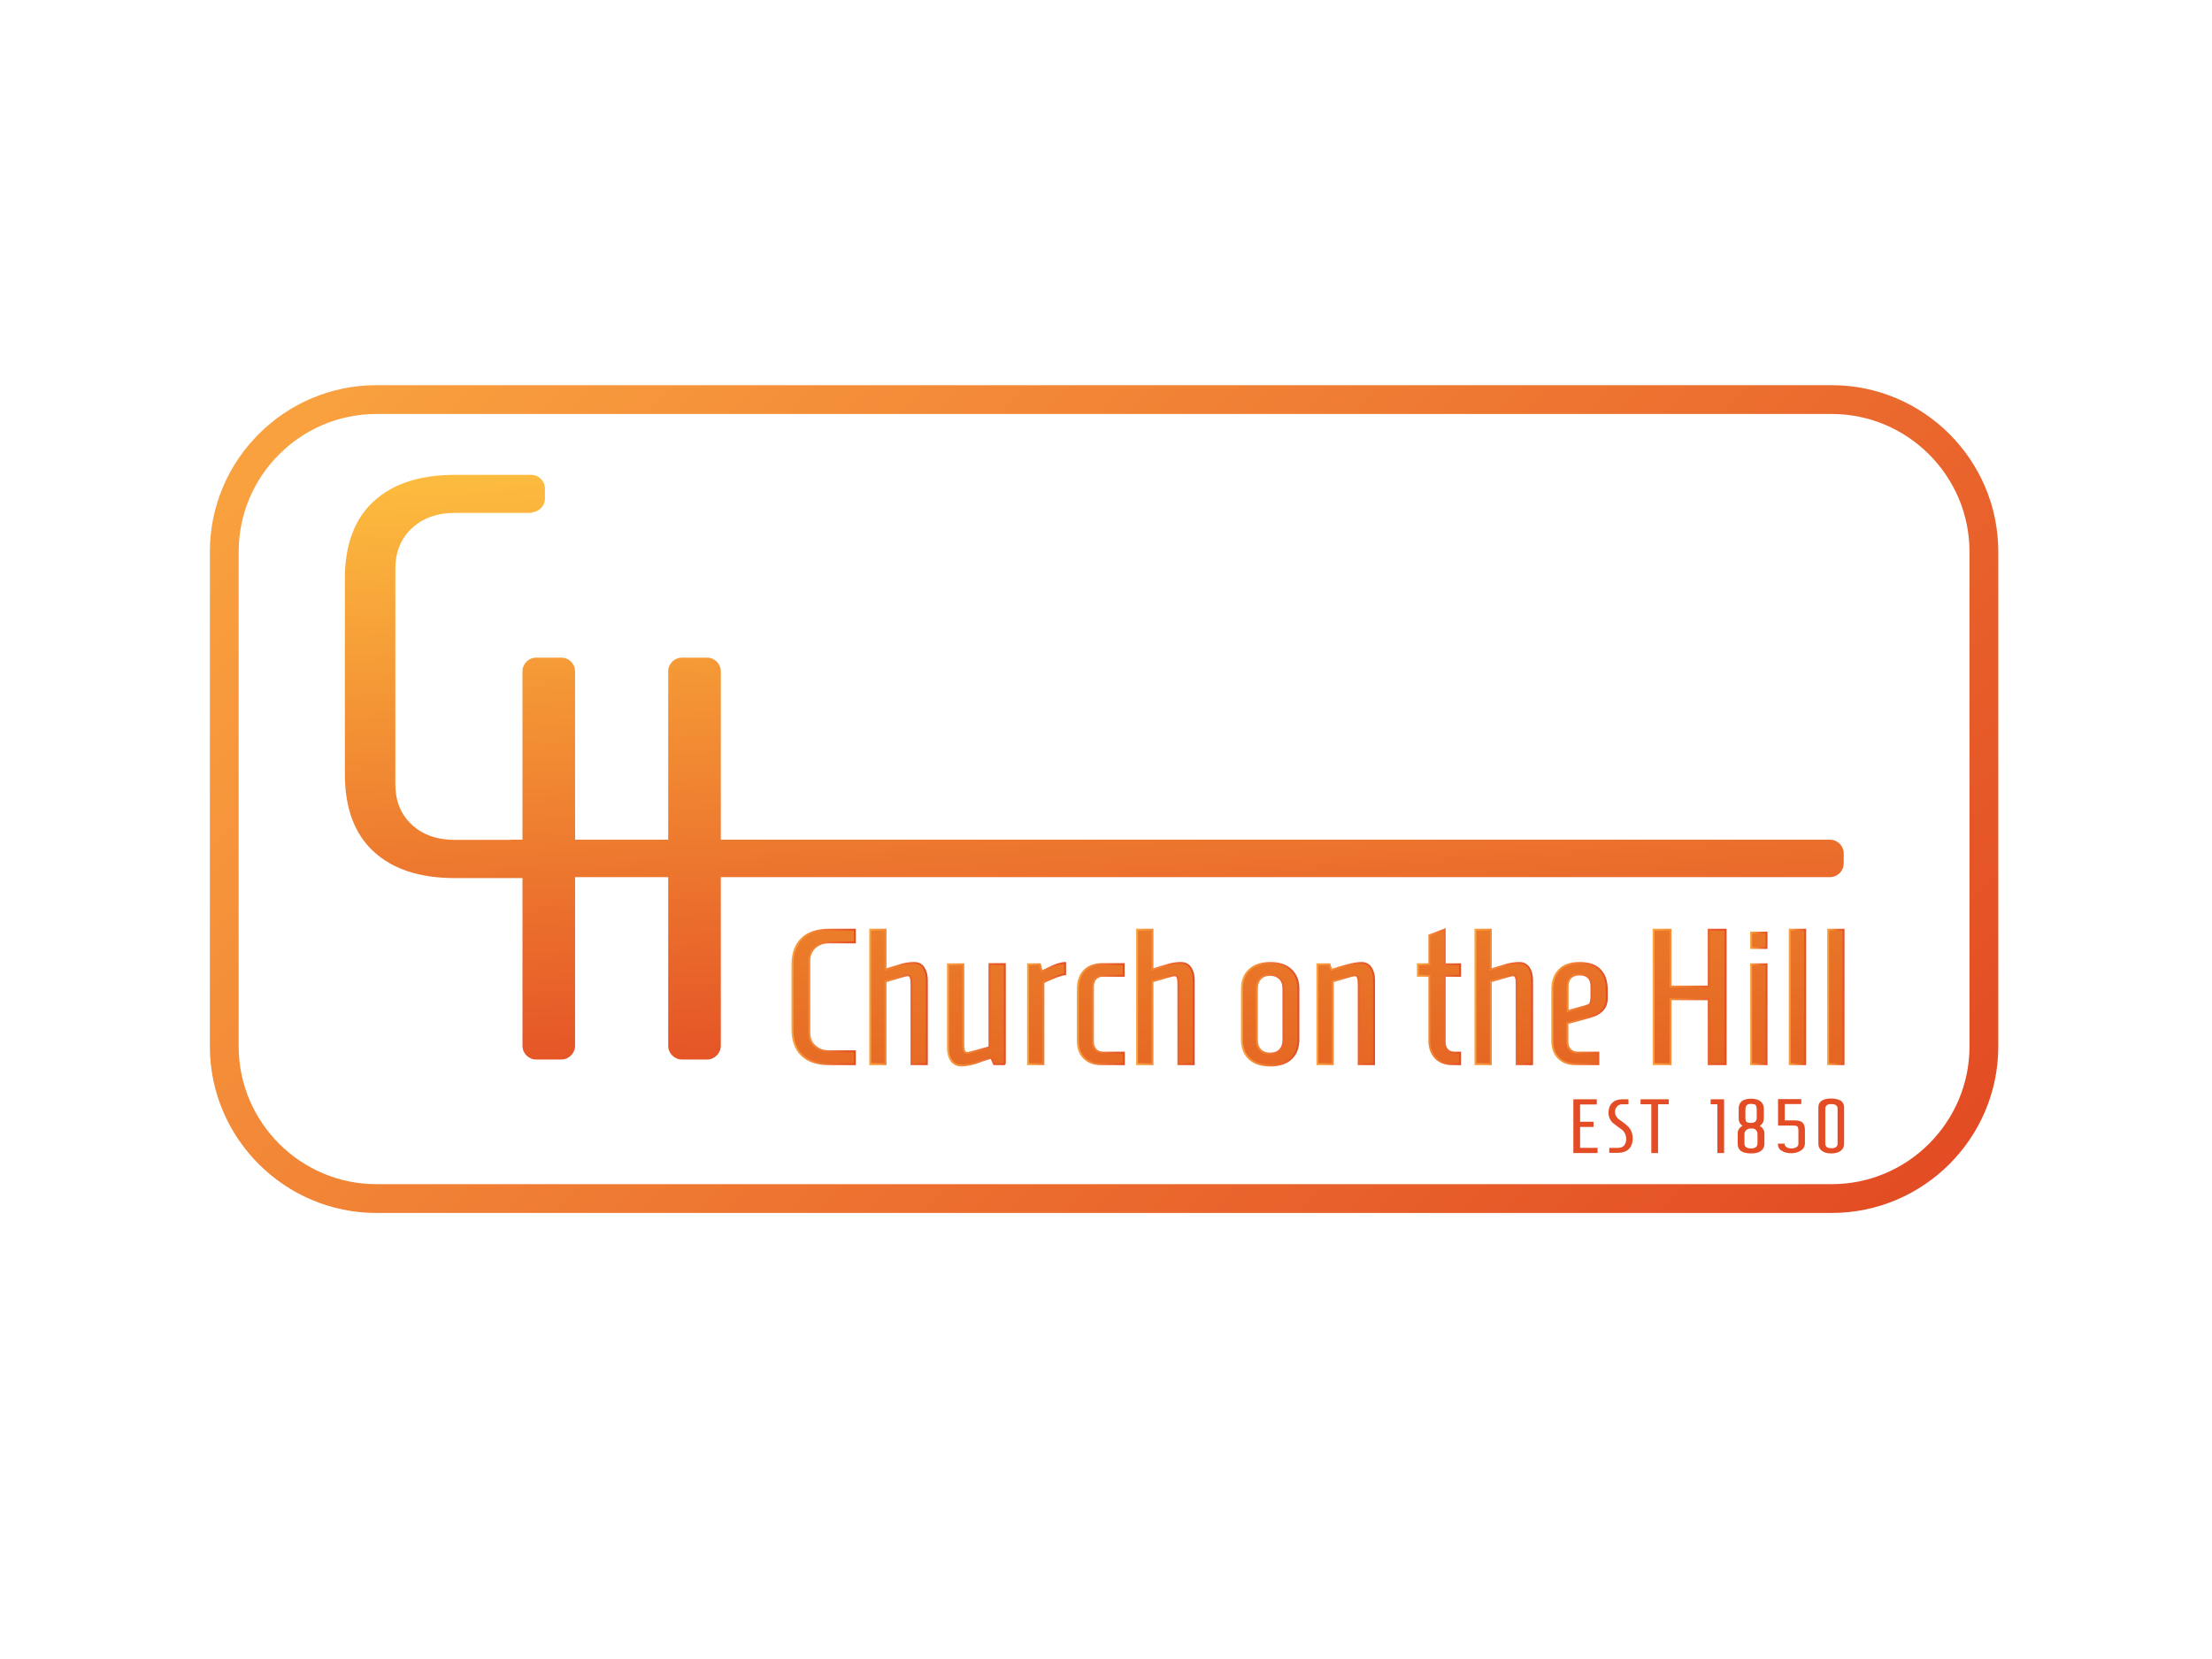
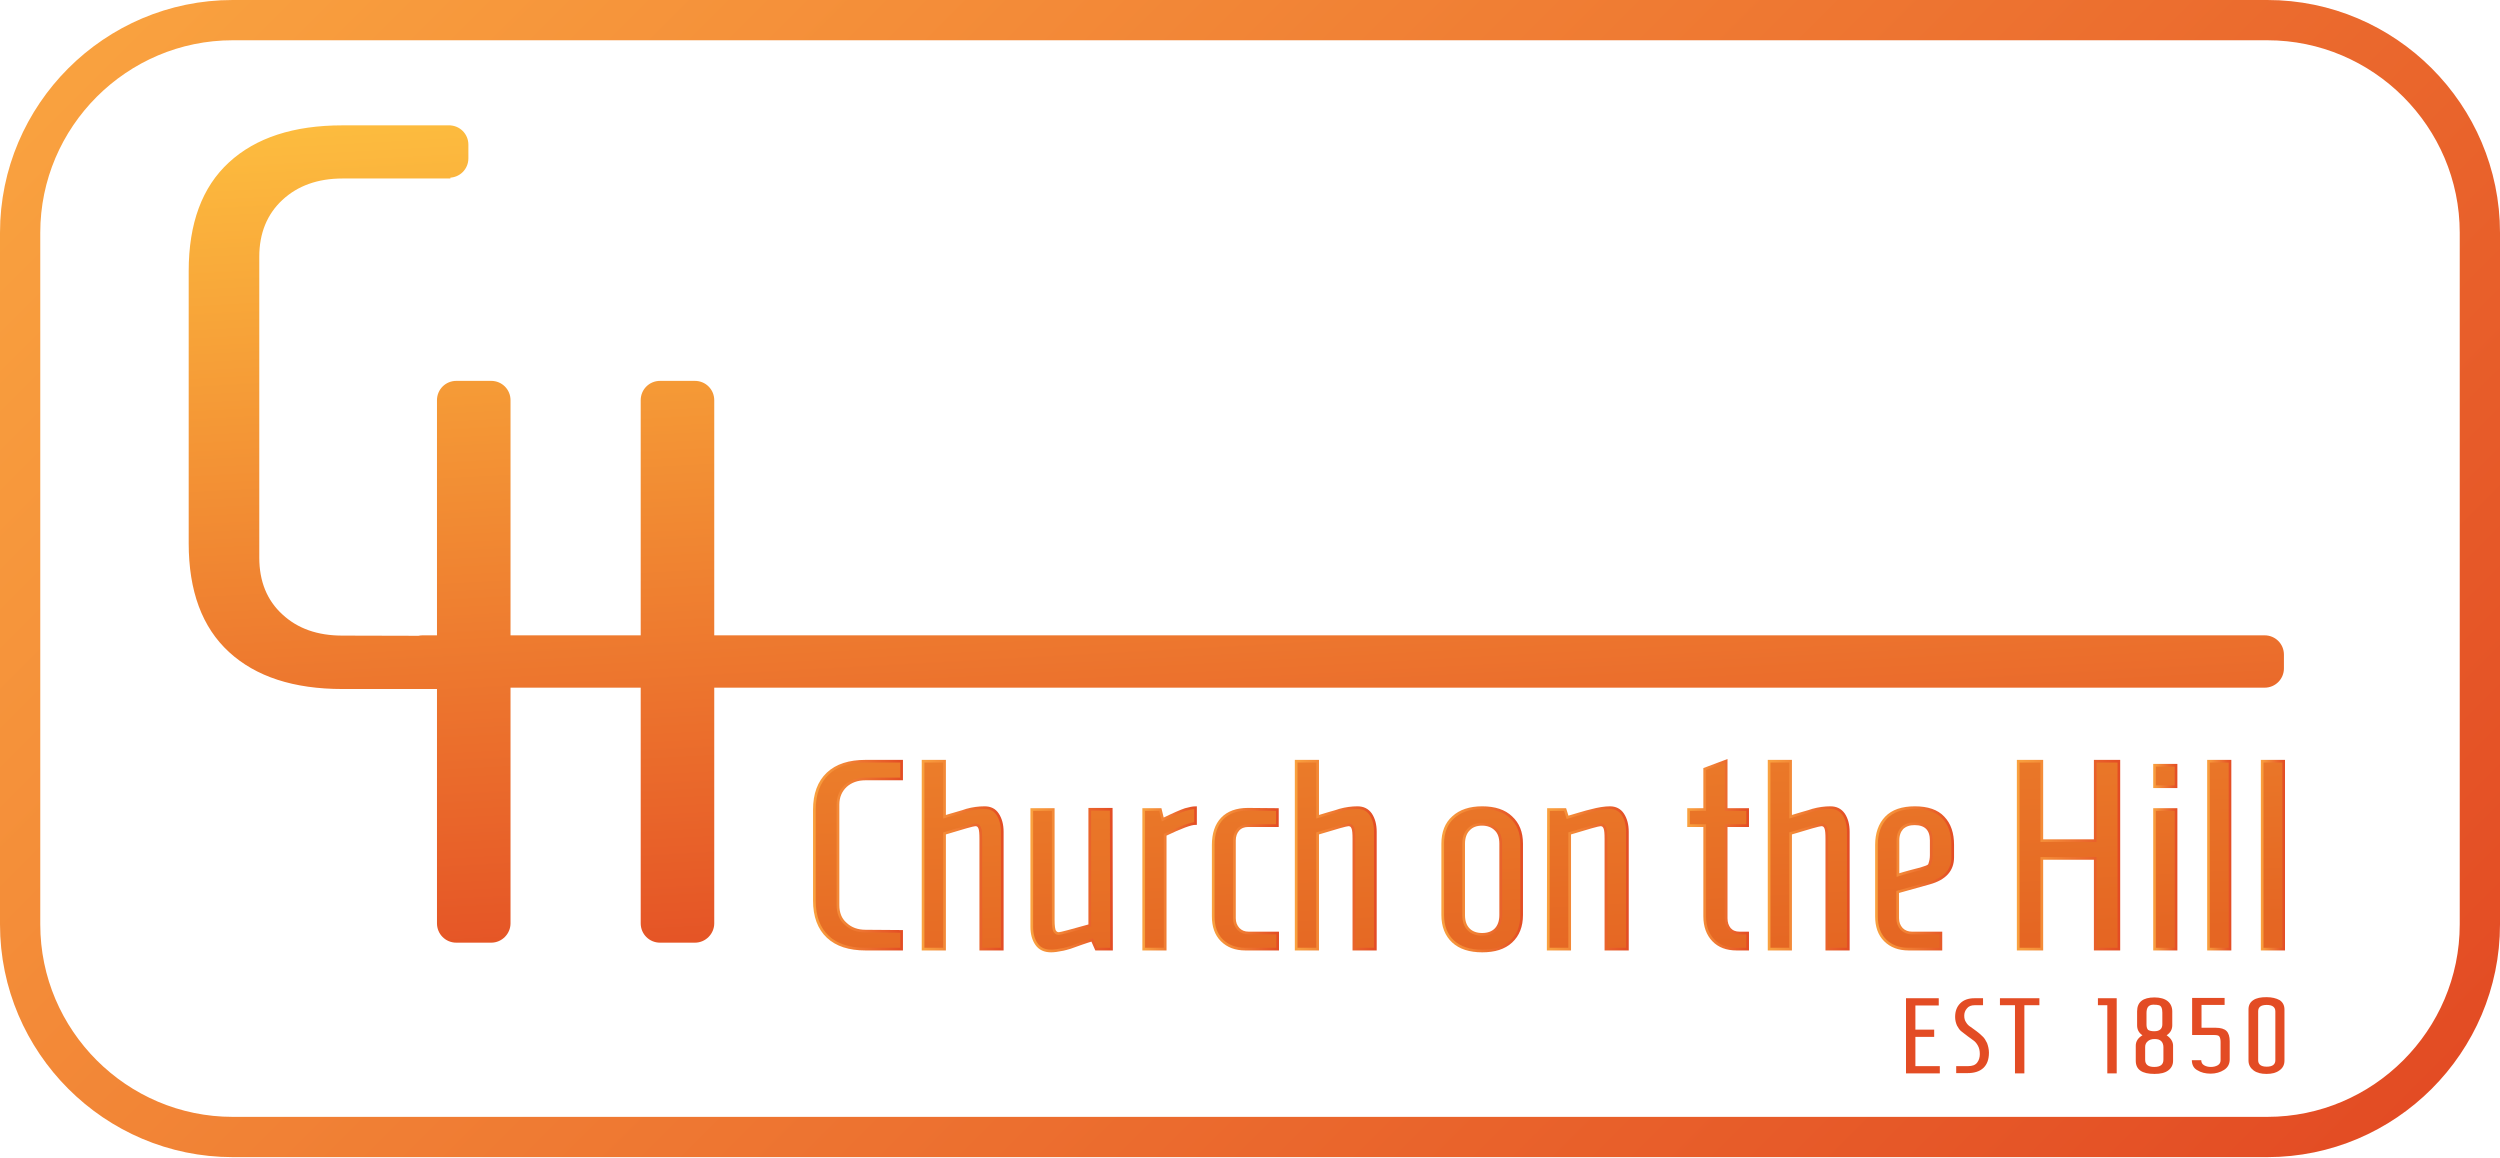
- <svg xmlns="http://www.w3.org/2000/svg" version="1.1" id="Layer_1" x="0px" y="0px" viewBox="0 0 1152 864" style="enable-background:new 0 0 1152 864;" xml:space="preserve">
+ <svg xmlns="http://www.w3.org/2000/svg" version="1.1" id="Layer_1" x="0px" y="0px" viewBox="0 0 931.4 431.1" style="enable-background:new 0 0 931.4 431.1;" xml:space="preserve">
  <style type="text/css">
	.st0{fill:url(#SVGID_1_);stroke:url(#SVGID_2_);stroke-miterlimit:10;}
	.st1{fill:url(#SVGID_3_);stroke:url(#SVGID_4_);stroke-miterlimit:10;}
	.st2{fill:url(#SVGID_5_);stroke:url(#SVGID_6_);stroke-miterlimit:10;}
	.st3{fill:url(#SVGID_7_);stroke:url(#SVGID_8_);stroke-miterlimit:10;}
	.st4{fill:url(#SVGID_9_);stroke:url(#SVGID_10_);stroke-miterlimit:10;}
	.st5{fill:url(#SVGID_11_);stroke:url(#SVGID_12_);stroke-miterlimit:10;}
	.st6{fill:url(#SVGID_13_);stroke:url(#SVGID_14_);stroke-miterlimit:10;}
	.st7{fill:url(#SVGID_15_);stroke:url(#SVGID_16_);stroke-miterlimit:10;}
	.st8{fill:url(#SVGID_17_);stroke:url(#SVGID_18_);stroke-miterlimit:10;}
	.st9{fill:url(#SVGID_19_);stroke:url(#SVGID_20_);stroke-miterlimit:10;}
	.st10{fill:url(#SVGID_21_);stroke:url(#SVGID_22_);stroke-miterlimit:10;}
	.st11{fill:url(#SVGID_23_);stroke:url(#SVGID_24_);stroke-miterlimit:10;}
	.st12{fill:url(#SVGID_25_);stroke:url(#SVGID_26_);stroke-miterlimit:10;}
	.st13{fill:url(#SVGID_27_);stroke:url(#SVGID_28_);stroke-miterlimit:10;}
	.st14{fill:url(#SVGID_29_);stroke:url(#SVGID_30_);stroke-miterlimit:10;}
	.st15{fill:#E34C24;}
	.st16{fill:url(#SVGID_31_);}
	.st17{fill:url(#SVGID_32_);}
	.st18{fill:url(#SVGID_33_);}
	.st19{fill:none;stroke:url(#SVGID_34_);stroke-width:15;stroke-miterlimit:10;}
</style>
  <g>
-     <linearGradient id="SVGID_1_" gradientUnits="userSpaceOnUse" x1="412.392" y1="207.039" x2="432.392" y2="573.706">
+     <linearGradient id="SVGID_1_" gradientUnits="userSpaceOnUse" x1="303.095" y1="456.361" x2="323.095" y2="89.694" gradientTransform="matrix(1 0 0 -1 0 462.8)">
      <stop offset="0" style="stop-color:#FFC641" />
      <stop offset="1" style="stop-color:#E56623" />
    </linearGradient>
-     <linearGradient id="SVGID_2_" gradientUnits="userSpaceOnUse" x1="412.199" y1="519.232" x2="445.699" y2="519.232">
+     <linearGradient id="SVGID_2_" gradientUnits="userSpaceOnUse" x1="302.9" y1="144.2" x2="336.4" y2="144.2" gradientTransform="matrix(1 0 0 -1 0 462.8)">
      <stop offset="5.076142e-03" style="stop-color:#F9A13F" />
      <stop offset="1" style="stop-color:#E34C24" />
    </linearGradient>
-     <path class="st0" d="M445.2,547.6v6.6h-13.4c-6.1,0-10.8-1.5-14.1-4.6c-3.3-3.1-5-7.6-5-13.5v-33.8c0-5.9,1.7-10.4,5-13.5   c3.3-3.1,8-4.6,14.1-4.6h13.4v6.6h-13.4c-3.1,0-5.5,0.9-7.4,2.6c-1.9,1.8-2.9,4.1-2.9,7v37.4c0,2.9,0.9,5.3,2.9,7   c1.9,1.8,4.4,2.7,7.4,2.7H445.2z" />
-     <linearGradient id="SVGID_3_" gradientUnits="userSpaceOnUse" x1="450.103" y1="204.982" x2="470.103" y2="571.649">
+     <path class="st0" d="M335.9,347v6.6h-13.4c-6.1,0-10.8-1.5-14.1-4.6s-5-7.6-5-13.5v-33.8c0-5.9,1.7-10.4,5-13.5   c3.3-3.1,8-4.6,14.1-4.6h13.4v6.6h-13.4c-3.1,0-5.5,0.9-7.4,2.6c-1.9,1.8-2.9,4.1-2.9,7v37.4c0,2.9,0.9,5.3,2.9,7   c1.9,1.8,4.4,2.7,7.4,2.7L335.9,347L335.9,347z" />
+     <linearGradient id="SVGID_3_" gradientUnits="userSpaceOnUse" x1="340.807" y1="458.418" x2="360.807" y2="91.751" gradientTransform="matrix(1 0 0 -1 0 462.8)">
      <stop offset="0" style="stop-color:#FFC641" />
      <stop offset="1" style="stop-color:#E56623" />
    </linearGradient>
-     <linearGradient id="SVGID_4_" gradientUnits="userSpaceOnUse" x1="452.698" y1="519.232" x2="483.198" y2="519.232">
+     <linearGradient id="SVGID_4_" gradientUnits="userSpaceOnUse" x1="343.4" y1="144.2" x2="373.9" y2="144.2" gradientTransform="matrix(1 0 0 -1 0 462.8)">
      <stop offset="5.076142e-03" style="stop-color:#F9A13F" />
      <stop offset="1" style="stop-color:#E34C24" />
    </linearGradient>
-     <path class="st1" d="M453.2,484.2h8v20.7c1.1-0.3,2.5-0.8,4.4-1.3c1.8-0.5,3.1-0.9,3.9-1.2c2.2-0.6,4.4-0.9,6.6-0.9   c2.2,0,3.8,0.8,4.9,2.5c1.1,1.7,1.7,3.8,1.7,6.5v43.7h-8v-41.1c0-1.9-0.1-3.3-0.4-4c-0.3-0.8-0.8-1.2-1.6-1.2s-4.6,1.1-11.5,3.2   v43.1h-8V484.2z" />
-     <linearGradient id="SVGID_5_" gradientUnits="userSpaceOnUse" x1="491.056" y1="202.749" x2="511.056" y2="569.415">
+     <path class="st1" d="M343.9,283.6h8v20.7c1.1-0.3,2.5-0.8,4.4-1.3c1.8-0.5,3.1-0.9,3.9-1.2c2.2-0.6,4.4-0.9,6.6-0.9   s3.8,0.8,4.9,2.5c1.1,1.7,1.7,3.8,1.7,6.5v43.7h-8v-41.1c0-1.9-0.1-3.3-0.4-4c-0.3-0.8-0.8-1.2-1.6-1.2c-0.8,0-4.6,1.1-11.5,3.2   v43.1h-8V283.6z" />
+     <linearGradient id="SVGID_5_" gradientUnits="userSpaceOnUse" x1="381.665" y1="460.647" x2="401.665" y2="93.98" gradientTransform="matrix(1 0 0 -1 0 462.8)">
      <stop offset="0" style="stop-color:#FFC641" />
      <stop offset="1" style="stop-color:#E56623" />
    </linearGradient>
-     <linearGradient id="SVGID_6_" gradientUnits="userSpaceOnUse" x1="493.296" y1="528.582" x2="523.896" y2="528.582">
+     <linearGradient id="SVGID_6_" gradientUnits="userSpaceOnUse" x1="383.996" y1="134.9" x2="414.596" y2="134.9" gradientTransform="matrix(1 0 0 -1 0 462.8)">
      <stop offset="5.076142e-03" style="stop-color:#F9A13F" />
      <stop offset="1" style="stop-color:#E34C24" />
    </linearGradient>
-     <path class="st2" d="M523.4,554.2h-5.7l-1.5-3.4c-1,0.3-2.3,0.7-4,1.3c-1.7,0.6-3.1,1.1-4.2,1.5c-1.1,0.3-2,0.6-2.6,0.7   c-1.9,0.4-3.4,0.6-4.5,0.6c-2.4,0-4.2-0.8-5.4-2.5c-1.2-1.7-1.8-3.8-1.8-6.5v-43.7h8v41.1c0,2.3,0.2,3.8,0.6,4.3   c0.4,0.6,0.9,0.8,1.5,0.8s4.4-1,11.5-3v-43.3h8V554.2z" />
-     <linearGradient id="SVGID_7_" gradientUnits="userSpaceOnUse" x1="527.203" y1="200.777" x2="547.203" y2="567.443">
+     <path class="st2" d="M414.1,353.6h-5.7l-1.5-3.4c-1,0.3-2.3,0.7-4,1.3s-3.1,1.1-4.2,1.5c-1.1,0.3-2,0.6-2.6,0.7   c-1.9,0.4-3.4,0.6-4.5,0.6c-2.4,0-4.2-0.8-5.4-2.5c-1.2-1.7-1.8-3.8-1.8-6.5v-43.7h8v41.1c0,2.3,0.2,3.8,0.6,4.3   c0.4,0.6,0.9,0.8,1.5,0.8c0.6,0,4.4-1,11.5-3v-43.3h8L414.1,353.6L414.1,353.6z" />
+     <linearGradient id="SVGID_7_" gradientUnits="userSpaceOnUse" x1="417.91" y1="462.624" x2="437.91" y2="95.957" gradientTransform="matrix(1 0 0 -1 0 462.8)">
      <stop offset="0" style="stop-color:#FFC641" />
      <stop offset="1" style="stop-color:#E56623" />
    </linearGradient>
-     <linearGradient id="SVGID_8_" gradientUnits="userSpaceOnUse" x1="534.895" y1="527.882" x2="555.195" y2="527.882">
+     <linearGradient id="SVGID_8_" gradientUnits="userSpaceOnUse" x1="425.6" y1="135.55" x2="445.9" y2="135.55" gradientTransform="matrix(1 0 0 -1 0 462.8)">
      <stop offset="5.076142e-03" style="stop-color:#F9A13F" />
      <stop offset="1" style="stop-color:#E34C24" />
    </linearGradient>
-     <path class="st3" d="M554.7,501.5v5.9c-1.7,0-5.5,1.4-11.3,4.2v42.6h-8v-52h6.2l0.9,3.7c4.1-2,6.9-3.2,8.4-3.7   C552.4,501.8,553.7,501.5,554.7,501.5z" />
-     <linearGradient id="SVGID_9_" gradientUnits="userSpaceOnUse" x1="555.568" y1="199.23" x2="575.568" y2="565.896">
+     <path class="st3" d="M445.4,300.9v5.9c-1.7,0-5.5,1.4-11.3,4.2v42.6h-8v-52h6.2l0.9,3.7c4.1-2,6.9-3.2,8.4-3.7   C443.1,301.2,444.4,300.9,445.4,300.9z" />
+     <linearGradient id="SVGID_9_" gradientUnits="userSpaceOnUse" x1="446.327" y1="464.174" x2="466.327" y2="97.507" gradientTransform="matrix(1 0 0 -1 0 462.8)">
      <stop offset="0" style="stop-color:#FFC641" />
      <stop offset="1" style="stop-color:#E56623" />
    </linearGradient>
-     <linearGradient id="SVGID_10_" gradientUnits="userSpaceOnUse" x1="560.694" y1="528.232" x2="585.694" y2="528.232">
+     <linearGradient id="SVGID_10_" gradientUnits="userSpaceOnUse" x1="451.394" y1="135.25" x2="476.394" y2="135.25" gradientTransform="matrix(1 0 0 -1 0 462.8)">
      <stop offset="5.076142e-03" style="stop-color:#F9A13F" />
      <stop offset="1" style="stop-color:#E34C24" />
    </linearGradient>
-     <path class="st4" d="M585.2,502.2v6h-10.9c-1.5,0-2.8,0.5-3.7,1.5c-0.9,1-1.4,2.4-1.4,4v29c0,1.6,0.5,2.9,1.5,4   c1,1,2.2,1.5,3.8,1.5h10.8v6h-12c-3.7,0-6.6-1.1-8.8-3.3c-2.2-2.2-3.2-5.2-3.2-8.9v-26.6c0-4.2,1.1-7.5,3.3-9.8   c2.2-2.3,5.4-3.5,9.6-3.5H585.2z" />
-     <linearGradient id="SVGID_11_" gradientUnits="userSpaceOnUse" x1="588.686" y1="197.423" x2="608.686" y2="564.09">
+     <path class="st4" d="M475.9,301.6v6H465c-1.5,0-2.8,0.5-3.7,1.5s-1.4,2.4-1.4,4v29c0,1.6,0.5,2.9,1.5,4c1,1,2.2,1.5,3.8,1.5H476v6   h-12c-3.7,0-6.6-1.1-8.8-3.3s-3.2-5.2-3.2-8.9v-26.6c0-4.2,1.1-7.5,3.3-9.8s5.4-3.5,9.6-3.5L475.9,301.6L475.9,301.6z" />
+     <linearGradient id="SVGID_11_" gradientUnits="userSpaceOnUse" x1="479.394" y1="465.977" x2="499.394" y2="99.311" gradientTransform="matrix(1 0 0 -1 0 462.8)">
      <stop offset="0" style="stop-color:#FFC641" />
      <stop offset="1" style="stop-color:#E56623" />
    </linearGradient>
-     <linearGradient id="SVGID_12_" gradientUnits="userSpaceOnUse" x1="591.693" y1="519.232" x2="622.193" y2="519.232">
+     <linearGradient id="SVGID_12_" gradientUnits="userSpaceOnUse" x1="482.4" y1="144.2" x2="512.9" y2="144.2" gradientTransform="matrix(1 0 0 -1 0 462.8)">
      <stop offset="5.076142e-03" style="stop-color:#F9A13F" />
      <stop offset="1" style="stop-color:#E34C24" />
    </linearGradient>
-     <path class="st5" d="M592.2,484.2h8v20.7c1.1-0.3,2.5-0.8,4.3-1.3c1.8-0.5,3.2-0.9,4-1.2c2.2-0.6,4.4-0.9,6.5-0.9   c2.2,0,3.8,0.8,5,2.5c1.1,1.7,1.7,3.8,1.7,6.5v43.7h-8v-41.1c0-1.9-0.1-3.3-0.4-4c-0.3-0.8-0.8-1.2-1.6-1.2s-4.6,1.1-11.5,3.2v43.1   h-8V484.2z" />
-     <linearGradient id="SVGID_13_" gradientUnits="userSpaceOnUse" x1="643.285" y1="194.445" x2="663.285" y2="561.112">
+     <path class="st5" d="M482.9,283.6h8v20.7c1.1-0.3,2.5-0.8,4.3-1.3s3.2-0.9,4-1.2c2.2-0.6,4.4-0.9,6.5-0.9c2.2,0,3.8,0.8,5,2.5   c1.1,1.7,1.7,3.8,1.7,6.5v43.7h-8v-41.1c0-1.9-0.1-3.3-0.4-4c-0.3-0.8-0.8-1.2-1.6-1.2s-4.6,1.1-11.5,3.2v43.1h-8V283.6z" />
+     <linearGradient id="SVGID_13_" gradientUnits="userSpaceOnUse" x1="533.995" y1="468.955" x2="553.995" y2="102.289" gradientTransform="matrix(1 0 0 -1 0 462.8)">
      <stop offset="0" style="stop-color:#FFC641" />
      <stop offset="1" style="stop-color:#E56623" />
    </linearGradient>
-     <linearGradient id="SVGID_14_" gradientUnits="userSpaceOnUse" x1="646.291" y1="528.232" x2="676.691" y2="528.232">
+     <linearGradient id="SVGID_14_" gradientUnits="userSpaceOnUse" x1="537" y1="135.2" x2="567.4" y2="135.2" gradientTransform="matrix(1 0 0 -1 0 462.8)">
      <stop offset="5.076142e-03" style="stop-color:#F9A13F" />
      <stop offset="1" style="stop-color:#E34C24" />
    </linearGradient>
-     <path class="st6" d="M676.2,541.5c0,4.2-1.3,7.5-3.9,9.9c-2.6,2.4-6.2,3.5-10.8,3.5c-4.7,0-8.3-1.2-10.8-3.5   c-2.6-2.4-3.9-5.7-3.9-9.9v-26.6c0-4.2,1.3-7.5,3.9-9.8c2.6-2.4,6.2-3.6,10.8-3.6c4.7,0,8.3,1.2,10.8,3.6c2.6,2.4,3.9,5.6,3.9,9.8   V541.5z M654.6,541.5c0,2.3,0.6,4.1,1.9,5.4c1.2,1.2,2.9,1.8,5,1.8c2.1,0,3.8-0.6,5-1.8c1.2-1.2,1.9-3,1.9-5.4v-26.6   c0-2.3-0.6-4.1-1.9-5.3c-1.2-1.2-2.9-1.9-5-1.9c-2.1,0-3.8,0.6-5,1.9c-1.2,1.2-1.9,3-1.9,5.3V541.5z" />
-     <linearGradient id="SVGID_15_" gradientUnits="userSpaceOnUse" x1="682.404" y1="192.311" x2="702.404" y2="558.978">
+     <path class="st6" d="M566.9,340.9c0,4.2-1.3,7.5-3.9,9.9c-2.6,2.4-6.2,3.5-10.8,3.5c-4.7,0-8.3-1.2-10.8-3.5   c-2.6-2.4-3.9-5.7-3.9-9.9v-26.6c0-4.2,1.3-7.5,3.9-9.8c2.6-2.4,6.2-3.6,10.8-3.6c4.7,0,8.3,1.2,10.8,3.6c2.6,2.4,3.9,5.6,3.9,9.8   V340.9z M545.3,340.9c0,2.3,0.6,4.1,1.9,5.4c1.2,1.2,2.9,1.8,5,1.8s3.8-0.6,5-1.8s1.9-3,1.9-5.4v-26.6c0-2.3-0.6-4.1-1.9-5.3   c-1.2-1.2-2.9-1.9-5-1.9s-3.8,0.6-5,1.9c-1.2,1.2-1.9,3-1.9,5.3V340.9z" />
+     <linearGradient id="SVGID_15_" gradientUnits="userSpaceOnUse" x1="573.016" y1="471.084" x2="593.016" y2="104.417" gradientTransform="matrix(1 0 0 -1 0 462.8)">
      <stop offset="0" style="stop-color:#FFC641" />
      <stop offset="1" style="stop-color:#E56623" />
    </linearGradient>
-     <linearGradient id="SVGID_16_" gradientUnits="userSpaceOnUse" x1="685.69" y1="527.882" x2="716.19" y2="527.882">
+     <linearGradient id="SVGID_16_" gradientUnits="userSpaceOnUse" x1="576.39" y1="135.55" x2="606.89" y2="135.55" gradientTransform="matrix(1 0 0 -1 0 462.8)">
      <stop offset="5.076142e-03" style="stop-color:#F9A13F" />
      <stop offset="1" style="stop-color:#E34C24" />
    </linearGradient>
-     <path class="st7" d="M686.2,502.2h6.2l0.9,2.9c0.9-0.3,2.4-0.7,4.4-1.3c2-0.6,3.5-1,4.4-1.2c2.6-0.7,5-1.1,7-1.1s3.7,0.8,4.8,2.5   c1.1,1.7,1.7,3.8,1.7,6.5v43.7h-8v-41.1c0-1.9-0.1-3.3-0.4-4c-0.3-0.8-0.8-1.2-1.6-1.2s-4.6,1.1-11.5,3.2v43.1h-8V502.2z" />
-     <linearGradient id="SVGID_17_" gradientUnits="userSpaceOnUse" x1="732.173" y1="189.597" x2="752.173" y2="556.263">
+     <path class="st7" d="M576.9,301.6h6.2l0.9,2.9c0.9-0.3,2.4-0.7,4.4-1.3s3.5-1,4.4-1.2c2.6-0.7,5-1.1,7-1.1s3.7,0.8,4.8,2.5   s1.7,3.8,1.7,6.5v43.7h-8v-41.1c0-1.9-0.1-3.3-0.4-4c-0.3-0.8-0.8-1.2-1.6-1.2s-4.6,1.1-11.5,3.2v43.1h-8L576.9,301.6L576.9,301.6z   " />
+     <linearGradient id="SVGID_17_" gradientUnits="userSpaceOnUse" x1="622.885" y1="473.804" x2="642.885" y2="107.137" gradientTransform="matrix(1 0 0 -1 0 462.8)">
      <stop offset="0" style="stop-color:#FFC641" />
      <stop offset="1" style="stop-color:#E56623" />
    </linearGradient>
-     <linearGradient id="SVGID_18_" gradientUnits="userSpaceOnUse" x1="737.89" y1="519.072" x2="760.89" y2="519.072">
+     <linearGradient id="SVGID_18_" gradientUnits="userSpaceOnUse" x1="628.6" y1="144.361" x2="651.6" y2="144.361" gradientTransform="matrix(1 0 0 -1 0 462.8)">
      <stop offset="5.076142e-03" style="stop-color:#F9A13F" />
      <stop offset="1" style="stop-color:#E34C24" />
    </linearGradient>
-     <path class="st8" d="M752.4,508.2v34.5c0,1.6,0.4,2.9,1.3,4c0.9,1,2.1,1.5,3.7,1.5h3v6h-4.1c-3.7,0-6.6-1.1-8.7-3.3   c-2.1-2.2-3.2-5.2-3.2-8.9v-33.8h-6v-6h6v-15.1l8-3v18.1h8v6H752.4z" />
-     <linearGradient id="SVGID_19_" gradientUnits="userSpaceOnUse" x1="764.359" y1="187.841" x2="784.359" y2="554.508">
+     <path class="st8" d="M643.1,307.6v34.5c0,1.6,0.4,2.9,1.3,4c0.9,1,2.1,1.5,3.7,1.5h3v6H647c-3.7,0-6.6-1.1-8.7-3.3   c-2.1-2.2-3.2-5.2-3.2-8.9v-33.8h-6v-6h6v-15.1l8-3v18.1h8v6H643.1z" />
+     <linearGradient id="SVGID_19_" gradientUnits="userSpaceOnUse" x1="655.072" y1="475.56" x2="675.072" y2="108.893" gradientTransform="matrix(1 0 0 -1 0 462.8)">
      <stop offset="0" style="stop-color:#FFC641" />
      <stop offset="1" style="stop-color:#E56623" />
    </linearGradient>
-     <linearGradient id="SVGID_20_" gradientUnits="userSpaceOnUse" x1="767.889" y1="519.232" x2="798.389" y2="519.232">
+     <linearGradient id="SVGID_20_" gradientUnits="userSpaceOnUse" x1="658.6" y1="144.2" x2="689.1" y2="144.2" gradientTransform="matrix(1 0 0 -1 0 462.8)">
      <stop offset="5.076142e-03" style="stop-color:#F9A13F" />
      <stop offset="1" style="stop-color:#E34C24" />
    </linearGradient>
-     <path class="st9" d="M768.4,484.2h8v20.7c1.1-0.3,2.5-0.8,4.3-1.3c1.8-0.5,3.2-0.9,4-1.2c2.2-0.6,4.4-0.9,6.5-0.9   c2.2,0,3.8,0.8,5,2.5c1.1,1.7,1.7,3.8,1.7,6.5v43.7h-8v-41.1c0-1.9-0.1-3.3-0.4-4c-0.3-0.8-0.8-1.2-1.6-1.2s-4.6,1.1-11.5,3.2v43.1   h-8V484.2z" />
-     <linearGradient id="SVGID_21_" gradientUnits="userSpaceOnUse" x1="803.928" y1="185.683" x2="823.928" y2="552.349">
+     <path class="st9" d="M659.1,283.6h8v20.7c1.1-0.3,2.5-0.8,4.3-1.3s3.2-0.9,4-1.2c2.2-0.6,4.4-0.9,6.5-0.9c2.2,0,3.8,0.8,5,2.5   c1.1,1.7,1.7,3.8,1.7,6.5v43.7h-8v-41.1c0-1.9-0.1-3.3-0.4-4c-0.3-0.8-0.8-1.2-1.6-1.2s-4.6,1.1-11.5,3.2v43.1h-8V283.6z" />
+     <linearGradient id="SVGID_21_" gradientUnits="userSpaceOnUse" x1="694.593" y1="477.715" x2="714.593" y2="111.049" gradientTransform="matrix(1 0 0 -1 0 462.8)">
      <stop offset="0" style="stop-color:#FFC641" />
      <stop offset="1" style="stop-color:#E56623" />
    </linearGradient>
-     <linearGradient id="SVGID_22_" gradientUnits="userSpaceOnUse" x1="807.887" y1="527.882" x2="837.387" y2="527.882">
+     <linearGradient id="SVGID_22_" gradientUnits="userSpaceOnUse" x1="698.6" y1="135.55" x2="728.1" y2="135.55" gradientTransform="matrix(1 0 0 -1 0 462.8)">
      <stop offset="5.076142e-03" style="stop-color:#F9A13F" />
      <stop offset="1" style="stop-color:#E34C24" />
    </linearGradient>
-     <path class="st10" d="M821.6,548.2h10.8v6h-12c-3.7,0-6.6-1.1-8.8-3.3c-2.2-2.2-3.2-5.2-3.2-8.9v-26.6c0-4.3,1.2-7.7,3.6-10.2   c2.4-2.5,6-3.7,10.7-3.7c4.7,0,8.3,1.2,10.6,3.7c2.4,2.5,3.5,5.9,3.5,10.2v4.6c0,4.8-2.9,8-8.7,9.6l-11.8,3.3v9.8   c0,1.6,0.5,2.9,1.5,4C818.8,547.7,820.1,548.2,821.6,548.2z M816.4,513.7v12.9c1.5-0.5,3.2-0.9,4.9-1.4c1.7-0.4,2.9-0.8,3.5-0.9   c0.6-0.2,1.3-0.4,2.1-0.7c0.8-0.3,1.2-0.6,1.3-1c0.4-1.1,0.6-2.2,0.6-3.4v-5.5c0-4.1-2.1-6.2-6.2-6.2c-1.9,0-3.4,0.5-4.6,1.6   C817,510.2,816.4,511.7,816.4,513.7z" />
-     <linearGradient id="SVGID_23_" gradientUnits="userSpaceOnUse" x1="861.571" y1="182.538" x2="881.571" y2="549.205">
+     <path class="st10" d="M712.3,347.6h10.8v6h-12c-3.7,0-6.6-1.1-8.8-3.3s-3.2-5.2-3.2-8.9v-26.6c0-4.3,1.2-7.7,3.6-10.2   c2.4-2.5,6-3.7,10.7-3.7s8.3,1.2,10.6,3.7c2.4,2.5,3.5,5.9,3.5,10.2v4.6c0,4.8-2.9,8-8.7,9.6l-11.8,3.3v9.8c0,1.6,0.5,2.9,1.5,4   C709.5,347.1,710.8,347.6,712.3,347.6z M707.1,313.1V326c1.5-0.5,3.2-0.9,4.9-1.4c1.7-0.4,2.9-0.8,3.5-0.9c0.6-0.2,1.3-0.4,2.1-0.7   s1.2-0.6,1.3-1c0.4-1.1,0.6-2.2,0.6-3.4v-5.5c0-4.1-2.1-6.2-6.2-6.2c-1.9,0-3.4,0.5-4.6,1.6C707.7,309.6,707.1,311.1,707.1,313.1z" />
+     <linearGradient id="SVGID_23_" gradientUnits="userSpaceOnUse" x1="752.287" y1="480.862" x2="772.287" y2="114.196" gradientTransform="matrix(1 0 0 -1 0 462.8)">
      <stop offset="0" style="stop-color:#FFC641" />
      <stop offset="1" style="stop-color:#E56623" />
    </linearGradient>
-     <linearGradient id="SVGID_24_" gradientUnits="userSpaceOnUse" x1="860.687" y1="519.232" x2="899.187" y2="519.232">
+     <linearGradient id="SVGID_24_" gradientUnits="userSpaceOnUse" x1="751.4" y1="144.2" x2="789.9" y2="144.2" gradientTransform="matrix(1 0 0 -1 0 462.8)">
      <stop offset="5.076142e-03" style="stop-color:#F9A13F" />
      <stop offset="1" style="stop-color:#E34C24" />
    </linearGradient>
-     <path class="st11" d="M889.9,520.4H870v33.8h-8.8v-70h8.8v29.6h19.9v-29.6h8.8v70h-8.8V520.4z" />
-     <linearGradient id="SVGID_25_" gradientUnits="userSpaceOnUse" x1="897.473" y1="180.58" x2="917.473" y2="547.247">
+     <path class="st11" d="M780.6,319.8h-19.9v33.8h-8.8v-70h8.8v29.6h19.9v-29.6h8.8v70h-8.8V319.8z" />
+     <linearGradient id="SVGID_25_" gradientUnits="userSpaceOnUse" x1="788.189" y1="482.821" x2="808.189" y2="116.154" gradientTransform="matrix(1 0 0 -1 0 462.8)">
      <stop offset="0" style="stop-color:#FFC641" />
      <stop offset="1" style="stop-color:#E56623" />
    </linearGradient>
-     <linearGradient id="SVGID_26_" gradientUnits="userSpaceOnUse" x1="911.486" y1="519.982" x2="920.486" y2="519.982">
+     <linearGradient id="SVGID_26_" gradientUnits="userSpaceOnUse" x1="802.186" y1="143.45" x2="811.186" y2="143.45" gradientTransform="matrix(1 0 0 -1 0 462.8)">
      <stop offset="5.076142e-03" style="stop-color:#F9A13F" />
      <stop offset="1" style="stop-color:#E34C24" />
    </linearGradient>
-     <path class="st12" d="M912,493.7v-8h8v8H912z M912,554.2v-52h8v52H912z" />
-     <linearGradient id="SVGID_27_" gradientUnits="userSpaceOnUse" x1="917.554" y1="179.485" x2="937.554" y2="546.152">
+     <path class="st12" d="M802.7,293.1v-8h8v8H802.7z M802.7,353.6v-52h8v52H802.7z" />
+     <linearGradient id="SVGID_27_" gradientUnits="userSpaceOnUse" x1="808.27" y1="483.916" x2="828.27" y2="117.249" gradientTransform="matrix(1 0 0 -1 0 462.8)">
      <stop offset="0" style="stop-color:#FFC641" />
      <stop offset="1" style="stop-color:#E56623" />
    </linearGradient>
-     <linearGradient id="SVGID_28_" gradientUnits="userSpaceOnUse" x1="931.586" y1="519.232" x2="940.586" y2="519.232">
+     <linearGradient id="SVGID_28_" gradientUnits="userSpaceOnUse" x1="822.286" y1="144.2" x2="831.286" y2="144.2" gradientTransform="matrix(1 0 0 -1 0 462.8)">
      <stop offset="5.076142e-03" style="stop-color:#F9A13F" />
      <stop offset="1" style="stop-color:#E34C24" />
    </linearGradient>
-     <path class="st13" d="M932.1,554.2v-70h8v70H932.1z" />
-     <linearGradient id="SVGID_29_" gradientUnits="userSpaceOnUse" x1="937.495" y1="178.397" x2="957.495" y2="545.064">
+     <path class="st13" d="M822.8,353.6v-70h8v70H822.8z" />
+     <linearGradient id="SVGID_29_" gradientUnits="userSpaceOnUse" x1="828.211" y1="485.004" x2="848.211" y2="118.337" gradientTransform="matrix(1 0 0 -1 0 462.8)">
      <stop offset="0" style="stop-color:#FFC641" />
      <stop offset="1" style="stop-color:#E56623" />
    </linearGradient>
-     <linearGradient id="SVGID_30_" gradientUnits="userSpaceOnUse" x1="951.586" y1="519.232" x2="960.586" y2="519.232">
+     <linearGradient id="SVGID_30_" gradientUnits="userSpaceOnUse" x1="842.286" y1="144.2" x2="851.286" y2="144.2" gradientTransform="matrix(1 0 0 -1 0 462.8)">
      <stop offset="5.076142e-03" style="stop-color:#F9A13F" />
      <stop offset="1" style="stop-color:#E34C24" />
    </linearGradient>
-     <path class="st14" d="M952.1,554.2v-70h8v70H952.1z" />
+     <path class="st14" d="M842.8,353.6v-70h8v70H842.8z" />
  </g>
  <g>
-     <path class="st15" d="M819.4,600.5v-28h12.2v2.7h-8.7v9h7v2.7h-7v10.9h9.1v2.7H819.4z" />
-     <path class="st15" d="M845.9,596.5c0.7-0.9,1-2,1-3.2s-0.2-2.2-0.7-3.1s-1-1.5-1.7-2c-0.7-0.5-1.4-1-2.2-1.6   c-0.8-0.6-1.5-1.2-2.2-1.7c-0.7-0.5-1.2-1.3-1.7-2.2c-0.4-0.9-0.7-2-0.7-3.2c0-2.1,0.6-3.8,1.9-5.1s3.1-1.9,5.3-1.9h3.2v2.6h-3.1   c-1.3,0-2.3,0.4-2.9,1.2c-0.7,0.8-1,1.7-1,2.7s0.2,1.8,0.7,2.5c0.4,0.7,1,1.3,1.7,1.7c0.7,0.5,1.4,1,2.2,1.6s1.5,1.2,2.2,1.9   c0.7,0.6,1.2,1.5,1.7,2.5c0.4,1.1,0.7,2.3,0.7,3.6c0,2.5-0.7,4.4-2.1,5.7c-1.4,1.3-3.4,1.9-5.9,1.9h-4.2v-2.6h4.4   C844.1,597.8,845.2,597.4,845.9,596.5z" />
-     <path class="st15" d="M860,600.5v-25.4h-5.6v-2.6h14.7v2.6h-5.6v25.4H860z" />
-     <path class="st15" d="M894.4,600.5v-25.4h-3.5v-2.6h7v28H894.4z" />
-     <path class="st15" d="M905.5,582.6v-5.2c0-3.5,2.2-5.2,6.5-5.2c2.1,0,3.8,0.5,4.9,1.4s1.7,2.2,1.7,3.8v5.2c0,1.5-0.7,2.8-2.1,3.7   c1.6,1.1,2.4,2.4,2.4,3.9v5.6c0,1.5-0.6,2.7-1.8,3.6c-1.2,0.9-2.9,1.3-5.1,1.3c-4.7,0-7-1.6-7-4.9v-5.6c0-1.6,0.8-2.9,2.5-3.9   C906.1,585.4,905.5,584.1,905.5,582.6z M908.5,590.7v4.7c0,1.8,1.1,2.7,3.4,2.7c2.3,0,3.4-0.9,3.4-2.7v-4.7c0-0.9-0.3-1.7-0.8-2.2   c-0.6-0.6-1.4-0.8-2.5-0.8c-1.1,0-2,0.3-2.6,0.9C908.8,589.1,908.5,589.8,908.5,590.7z M911.9,584.8c2,0,3-0.9,3-2.6v-4.3   c0-1.6-0.4-2.6-1.3-2.8c-0.4-0.1-1.1-0.2-2-0.2s-1.6,0.3-2,0.8s-0.6,1.3-0.6,2.3l0,4.3c0,0.9,0.2,1.6,0.6,2   C910.1,584.6,910.8,584.8,911.9,584.8z" />
-     <path class="st15" d="M925.9,595.6h3.5c0,0.9,0.4,1.5,1.1,1.9c0.7,0.4,1.5,0.6,2.5,0.6c0.9,0,1.8-0.2,2.5-0.6   c0.7-0.4,1.1-1,1.1-1.9v-6.8c0-1-0.2-1.7-0.5-2.1c-0.3-0.4-1.1-0.5-2.2-0.5H926v-13.8h12.1v2.6h-8.6v8.5h5.3c1.8,0,3.2,0.4,4,1.2   c0.8,0.8,1.2,2.1,1.2,3.8v6.8c0,1.7-0.7,3-2.1,3.9c-1.4,0.9-3.1,1.4-5,1.4c-1.9,0-3.6-0.4-5-1.3   C926.6,598.6,925.9,597.3,925.9,595.6z" />
-     <path class="st15" d="M960.4,576.7v19c0,1.6-0.6,2.8-1.9,3.7c-1.2,0.9-2.8,1.3-4.8,1.3c-2,0-3.6-0.4-4.8-1.3s-1.9-2.1-1.9-3.7v-19   c0-1.6,0.6-2.7,1.8-3.5s2.8-1.1,4.9-1.1c2,0,3.6,0.4,4.9,1.1C959.8,574,960.4,575.2,960.4,576.7z M950.6,577.4v18.2   c0,1.6,1.1,2.4,3.2,2.4c2.1,0,3.2-0.8,3.2-2.4v-18.2c0-1.6-1.1-2.4-3.2-2.4C951.6,575,950.6,575.8,950.6,577.4z" />
+     <path class="st15" d="M710.1,399.9v-28h12.2v2.7h-8.7v9h7v2.7h-7v10.9h9.1v2.7L710.1,399.9L710.1,399.9z" />
+     <path class="st15" d="M736.6,395.9c0.7-0.9,1-2,1-3.2s-0.2-2.2-0.7-3.1s-1-1.5-1.7-2s-1.4-1-2.2-1.6s-1.5-1.2-2.2-1.7   s-1.2-1.3-1.7-2.2c-0.4-0.9-0.7-2-0.7-3.2c0-2.1,0.6-3.8,1.9-5.1s3.1-1.9,5.3-1.9h3.2v2.6h-3.1c-1.3,0-2.3,0.4-2.9,1.2   c-0.7,0.8-1,1.7-1,2.7s0.2,1.8,0.7,2.5c0.4,0.7,1,1.3,1.7,1.7c0.7,0.5,1.4,1,2.2,1.6s1.5,1.2,2.2,1.9c0.7,0.6,1.2,1.5,1.7,2.5   c0.4,1.1,0.7,2.3,0.7,3.6c0,2.5-0.7,4.4-2.1,5.7c-1.4,1.3-3.4,1.9-5.9,1.9h-4.2v-2.6h4.4C734.8,397.2,735.9,396.8,736.6,395.9z" />
+     <path class="st15" d="M750.7,399.9v-25.4h-5.6v-2.6h14.7v2.6h-5.6v25.4H750.7z" />
+     <path class="st15" d="M785.1,399.9v-25.4h-3.5v-2.6h7v28H785.1z" />
+     <path class="st15" d="M796.2,382v-5.2c0-3.5,2.2-5.2,6.5-5.2c2.1,0,3.8,0.5,4.9,1.4s1.7,2.2,1.7,3.8v5.2c0,1.5-0.7,2.8-2.1,3.7   c1.6,1.1,2.4,2.4,2.4,3.9v5.6c0,1.5-0.6,2.7-1.8,3.6c-1.2,0.9-2.9,1.3-5.1,1.3c-4.7,0-7-1.6-7-4.9v-5.6c0-1.6,0.8-2.9,2.5-3.9   C796.8,384.8,796.2,383.5,796.2,382z M799.2,390.1v4.7c0,1.8,1.1,2.7,3.4,2.7c2.3,0,3.4-0.9,3.4-2.7v-4.7c0-0.9-0.3-1.7-0.8-2.2   c-0.6-0.6-1.4-0.8-2.5-0.8s-2,0.3-2.6,0.9C799.5,388.5,799.2,389.2,799.2,390.1z M802.6,384.2c2,0,3-0.9,3-2.6v-4.3   c0-1.6-0.4-2.6-1.3-2.8c-0.4-0.1-1.1-0.2-2-0.2s-1.6,0.3-2,0.8s-0.6,1.3-0.6,2.3v4.3c0,0.9,0.2,1.6,0.6,2   C800.8,384,801.5,384.2,802.6,384.2z" />
+     <path class="st15" d="M816.6,395h3.5c0,0.9,0.4,1.5,1.1,1.9c0.7,0.4,1.5,0.6,2.5,0.6c0.9,0,1.8-0.2,2.5-0.6c0.7-0.4,1.1-1,1.1-1.9   v-6.8c0-1-0.2-1.7-0.5-2.1c-0.3-0.4-1.1-0.5-2.2-0.5h-7.9v-13.8h12.1v2.6h-8.6v8.5h5.3c1.8,0,3.2,0.4,4,1.2s1.2,2.1,1.2,3.8v6.8   c0,1.7-0.7,3-2.1,3.9c-1.4,0.9-3.1,1.4-5,1.4s-3.6-0.4-5-1.3C817.3,398,816.6,396.7,816.6,395z" />
+     <path class="st15" d="M851.1,376.1v19c0,1.6-0.6,2.8-1.9,3.7c-1.2,0.9-2.8,1.3-4.8,1.3s-3.6-0.4-4.8-1.3s-1.9-2.1-1.9-3.7v-19   c0-1.6,0.6-2.7,1.8-3.5s2.8-1.1,4.9-1.1c2,0,3.6,0.4,4.9,1.1C850.5,373.4,851.1,374.6,851.1,376.1z M841.3,376.8V395   c0,1.6,1.1,2.4,3.2,2.4c2.1,0,3.2-0.8,3.2-2.4v-18.2c0-1.6-1.1-2.4-3.2-2.4C842.3,374.4,841.3,375.2,841.3,376.8z" />
  </g>
  <g>
-     <linearGradient id="SVGID_31_" gradientUnits="userSpaceOnUse" x1="557.594" y1="199.119" x2="577.594" y2="565.786">
+     <linearGradient id="SVGID_31_" gradientUnits="userSpaceOnUse" x1="448.286" y1="464.281" x2="468.286" y2="97.614" gradientTransform="matrix(1 0 0 -1 0 462.8)">
      <stop offset="0" style="stop-color:#FFC641" />
      <stop offset="1" style="stop-color:#E34C24" />
    </linearGradient>
-     <path class="st16" d="M277.1,437.5v19.8h-40.2c-18.2,0-32.3-4.6-42.3-13.8c-10-9.2-15-22.7-15-40.5V301.6c0-17.8,5-31.3,15-40.5   c10-9.2,24.1-13.8,42.3-13.8h40.2v19.8h-40.2c-9.2,0-16.7,2.7-22.4,8c-5.7,5.3-8.6,12.4-8.6,21.1v112.2c0,8.8,2.9,15.9,8.6,21.1   c5.7,5.3,13.1,7.9,22.4,7.9H277.1z M276.6,266.8h-26.9c-4,0-7.2-3.2-7.2-7.2v-5.1c0-4,3.2-7.2,7.2-7.2h26.9c4,0,7.2,3.2,7.2,7.2   v5.1C283.8,263.6,280.6,266.8,276.6,266.8z M953,456.8H266.8c-4,0-7.2-3.2-7.2-7.2v-5.1c0-4,3.2-7.2,7.2-7.2H953   c4,0,7.2,3.2,7.2,7.2v5.1C960.2,453.6,957,456.8,953,456.8z" />
-     <linearGradient id="SVGID_32_" gradientUnits="userSpaceOnUse" x1="273.134" y1="214.635" x2="293.134" y2="581.302">
+     <path class="st16" d="M167.8,236.9v19.8h-40.2c-18.2,0-32.3-4.6-42.3-13.8c-10-9.2-15-22.7-15-40.5V101c0-17.8,5-31.3,15-40.5   c10-9.2,24.1-13.8,42.3-13.8h40.2v19.8h-40.2c-9.2,0-16.7,2.7-22.4,8s-8.6,12.4-8.6,21.1v112.2c0,8.8,2.9,15.9,8.6,21.1   c5.7,5.3,13.1,7.9,22.4,7.9L167.8,236.9L167.8,236.9z M167.3,66.2h-26.9c-4,0-7.2-3.2-7.2-7.2v-5.1c0-4,3.2-7.2,7.2-7.2h26.9   c4,0,7.2,3.2,7.2,7.2V59C174.5,63,171.3,66.2,167.3,66.2z M843.7,256.2H157.5c-4,0-7.2-3.2-7.2-7.2v-5.1c0-4,3.2-7.2,7.2-7.2h686.2   c4,0,7.2,3.2,7.2,7.2v5.1C850.9,253,847.7,256.2,843.7,256.2z" />
+     <linearGradient id="SVGID_32_" gradientUnits="userSpaceOnUse" x1="163.817" y1="448.764" x2="183.817" y2="82.097" gradientTransform="matrix(1 0 0 -1 0 462.8)">
      <stop offset="0" style="stop-color:#FFC641" />
      <stop offset="1" style="stop-color:#E34C24" />
    </linearGradient>
-     <path class="st17" d="M292.3,551.8h-13c-4,0-7.2-3.2-7.2-7.2V349.7c0-4,3.2-7.2,7.2-7.2h13c4,0,7.2,3.2,7.2,7.2v194.9   C299.5,548.5,296.3,551.8,292.3,551.8z" />
-     <linearGradient id="SVGID_33_" gradientUnits="userSpaceOnUse" x1="348.82" y1="210.507" x2="368.82" y2="577.173">
+     <path class="st17" d="M183,351.2h-13c-4,0-7.2-3.2-7.2-7.2V149.1c0-4,3.2-7.2,7.2-7.2h13c4,0,7.2,3.2,7.2,7.2V344   C190.2,347.9,187,351.2,183,351.2z" />
+     <linearGradient id="SVGID_33_" gradientUnits="userSpaceOnUse" x1="239.492" y1="452.892" x2="259.492" y2="86.225" gradientTransform="matrix(1 0 0 -1 0 462.8)">
      <stop offset="0" style="stop-color:#FFC641" />
      <stop offset="1" style="stop-color:#E34C24" />
    </linearGradient>
-     <path class="st18" d="M368.2,551.8h-13c-4,0-7.2-3.2-7.2-7.2V349.7c0-4,3.2-7.2,7.2-7.2h13c4,0,7.2,3.2,7.2,7.2v194.9   C375.4,548.5,372.2,551.8,368.2,551.8z" />
+     <path class="st18" d="M258.9,351.2h-13c-4,0-7.2-3.2-7.2-7.2V149.1c0-4,3.2-7.2,7.2-7.2h13c4,0,7.2,3.2,7.2,7.2V344   C266.1,347.9,262.9,351.2,258.9,351.2z" />
  </g>
-   <linearGradient id="SVGID_34_" gradientUnits="userSpaceOnUse" x1="259.808" y1="100.973" x2="890.192" y2="731.357">
+   <linearGradient id="SVGID_34_" gradientUnits="userSpaceOnUse" x1="150.522" y1="562.428" x2="780.878" y2="-67.928" gradientTransform="matrix(1 0 0 -1 0 462.8)">
    <stop offset="5.076142e-03" style="stop-color:#F9A13F" />
    <stop offset="1" style="stop-color:#E34C24" />
  </linearGradient>
-   <path class="st19" d="M954,624.2H196c-43.6,0-79.2-35.6-79.2-79.2V287.3c0-43.6,35.6-79.2,79.2-79.2H954c43.6,0,79.2,35.6,79.2,79.2  V545C1033.2,588.6,997.6,624.2,954,624.2z" />
+   <path class="st19" d="M844.7,423.6h-758c-43.6,0-79.2-35.6-79.2-79.2V86.7c0-43.6,35.6-79.2,79.2-79.2h758  c43.6,0,79.2,35.6,79.2,79.2v257.7C923.9,388,888.3,423.6,844.7,423.6z" />
</svg>
